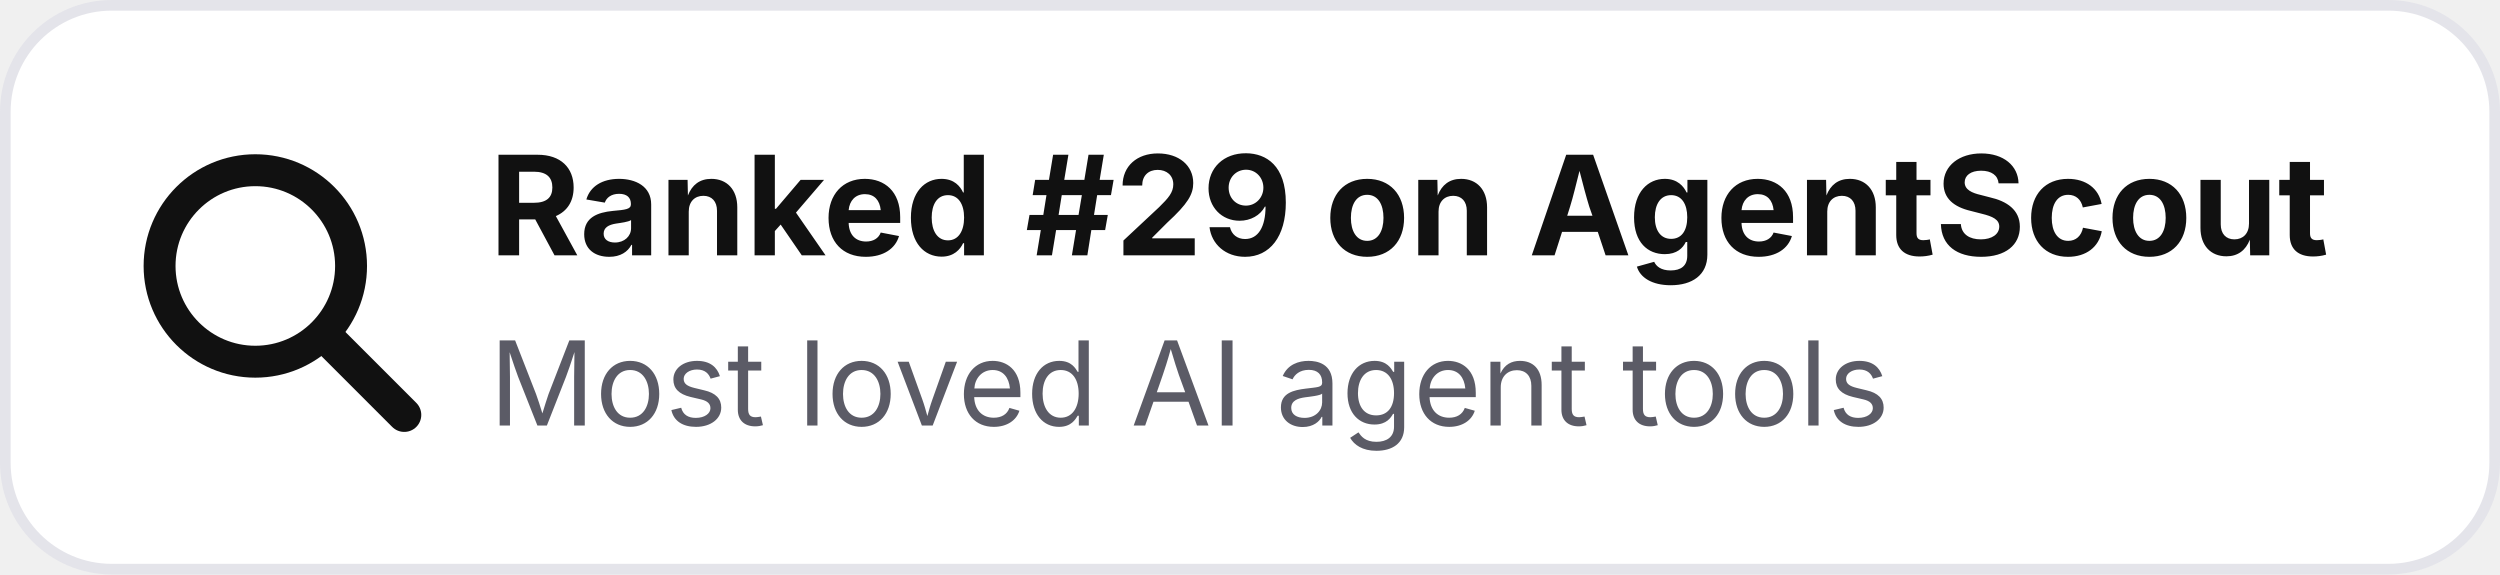
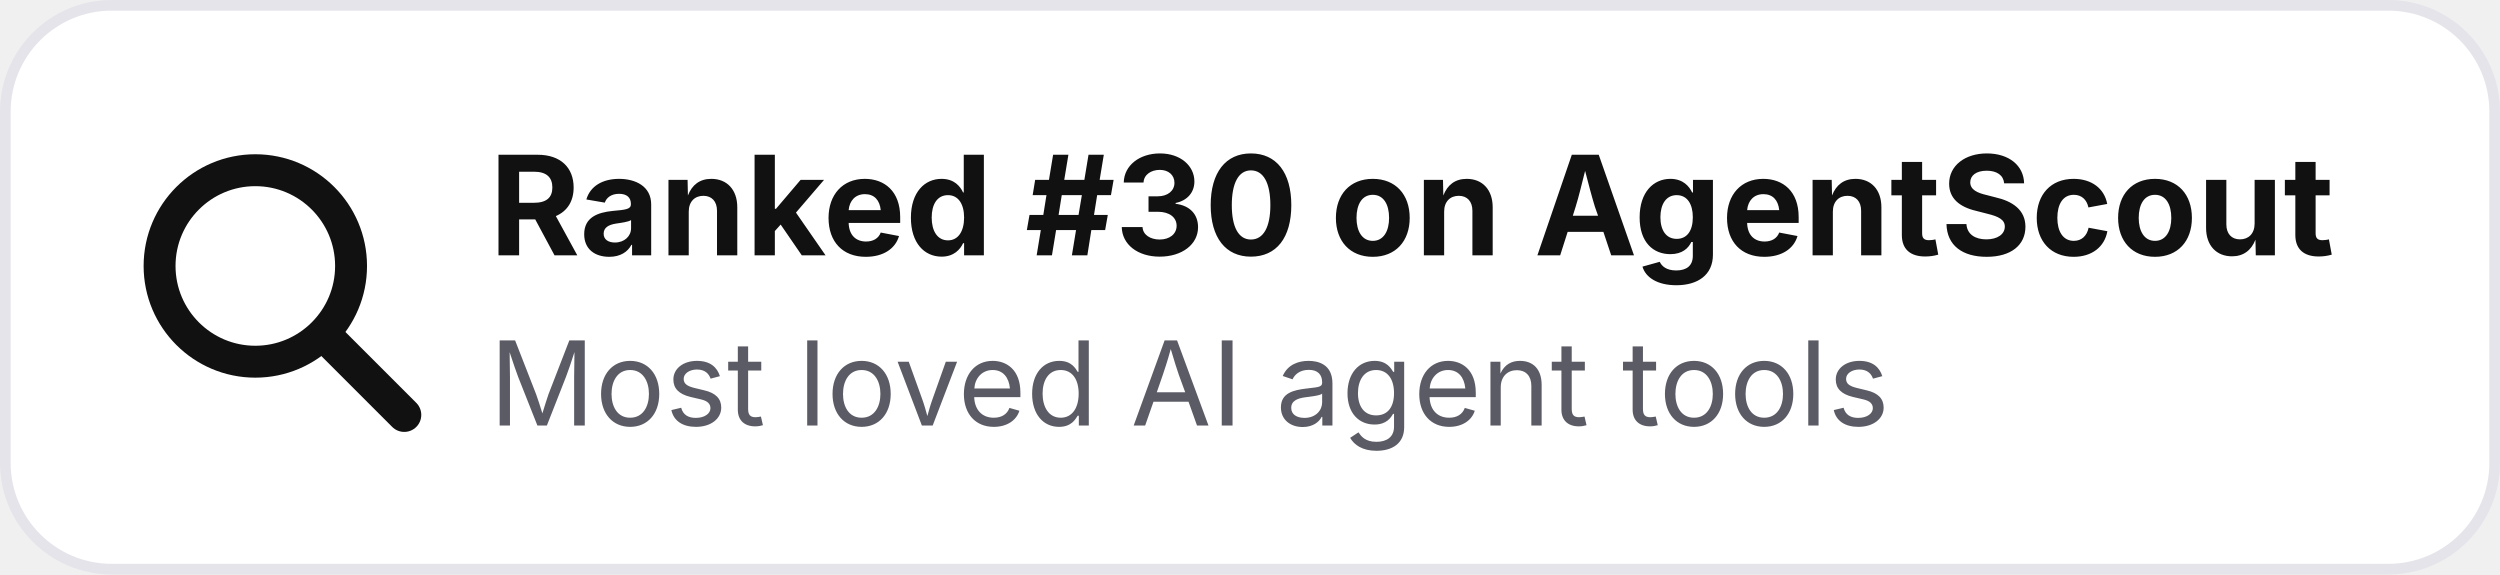
- <svg xmlns="http://www.w3.org/2000/svg" width="235" height="54" viewBox="0 0 235 54" role="img" aria-label="Ranked #29 on AgentScout">
+ <svg xmlns="http://www.w3.org/2000/svg" width="235" height="54" viewBox="0 0 235 54" role="img" aria-label="Ranked #30 on AgentScout">
  <rect x=".5" y=".5" width="234" height="53" rx="10" fill="#ffffff" stroke="#e4e4ea" />
  <circle cx="24" cy="25" r="9" fill="none" stroke="#111111" stroke-width="3" />
  <path d="M31 32l7 7" stroke="#111111" stroke-width="3.2" stroke-linecap="round" />
-   <text x="46" y="24" font-family="Inter,Segoe UI,Arial,sans-serif" font-size="13" font-weight="700" fill="#111111">Ranked #29 on AgentScout</text>
+   <text x="46" y="24" font-family="Inter,Segoe UI,Arial,sans-serif" font-size="13" font-weight="700" fill="#111111">Ranked #30 on AgentScout</text>
  <text x="46" y="40" font-family="Inter,Segoe UI,Arial,sans-serif" font-size="11" fill="#5b5b66">Most loved AI agent tools</text>
</svg>
